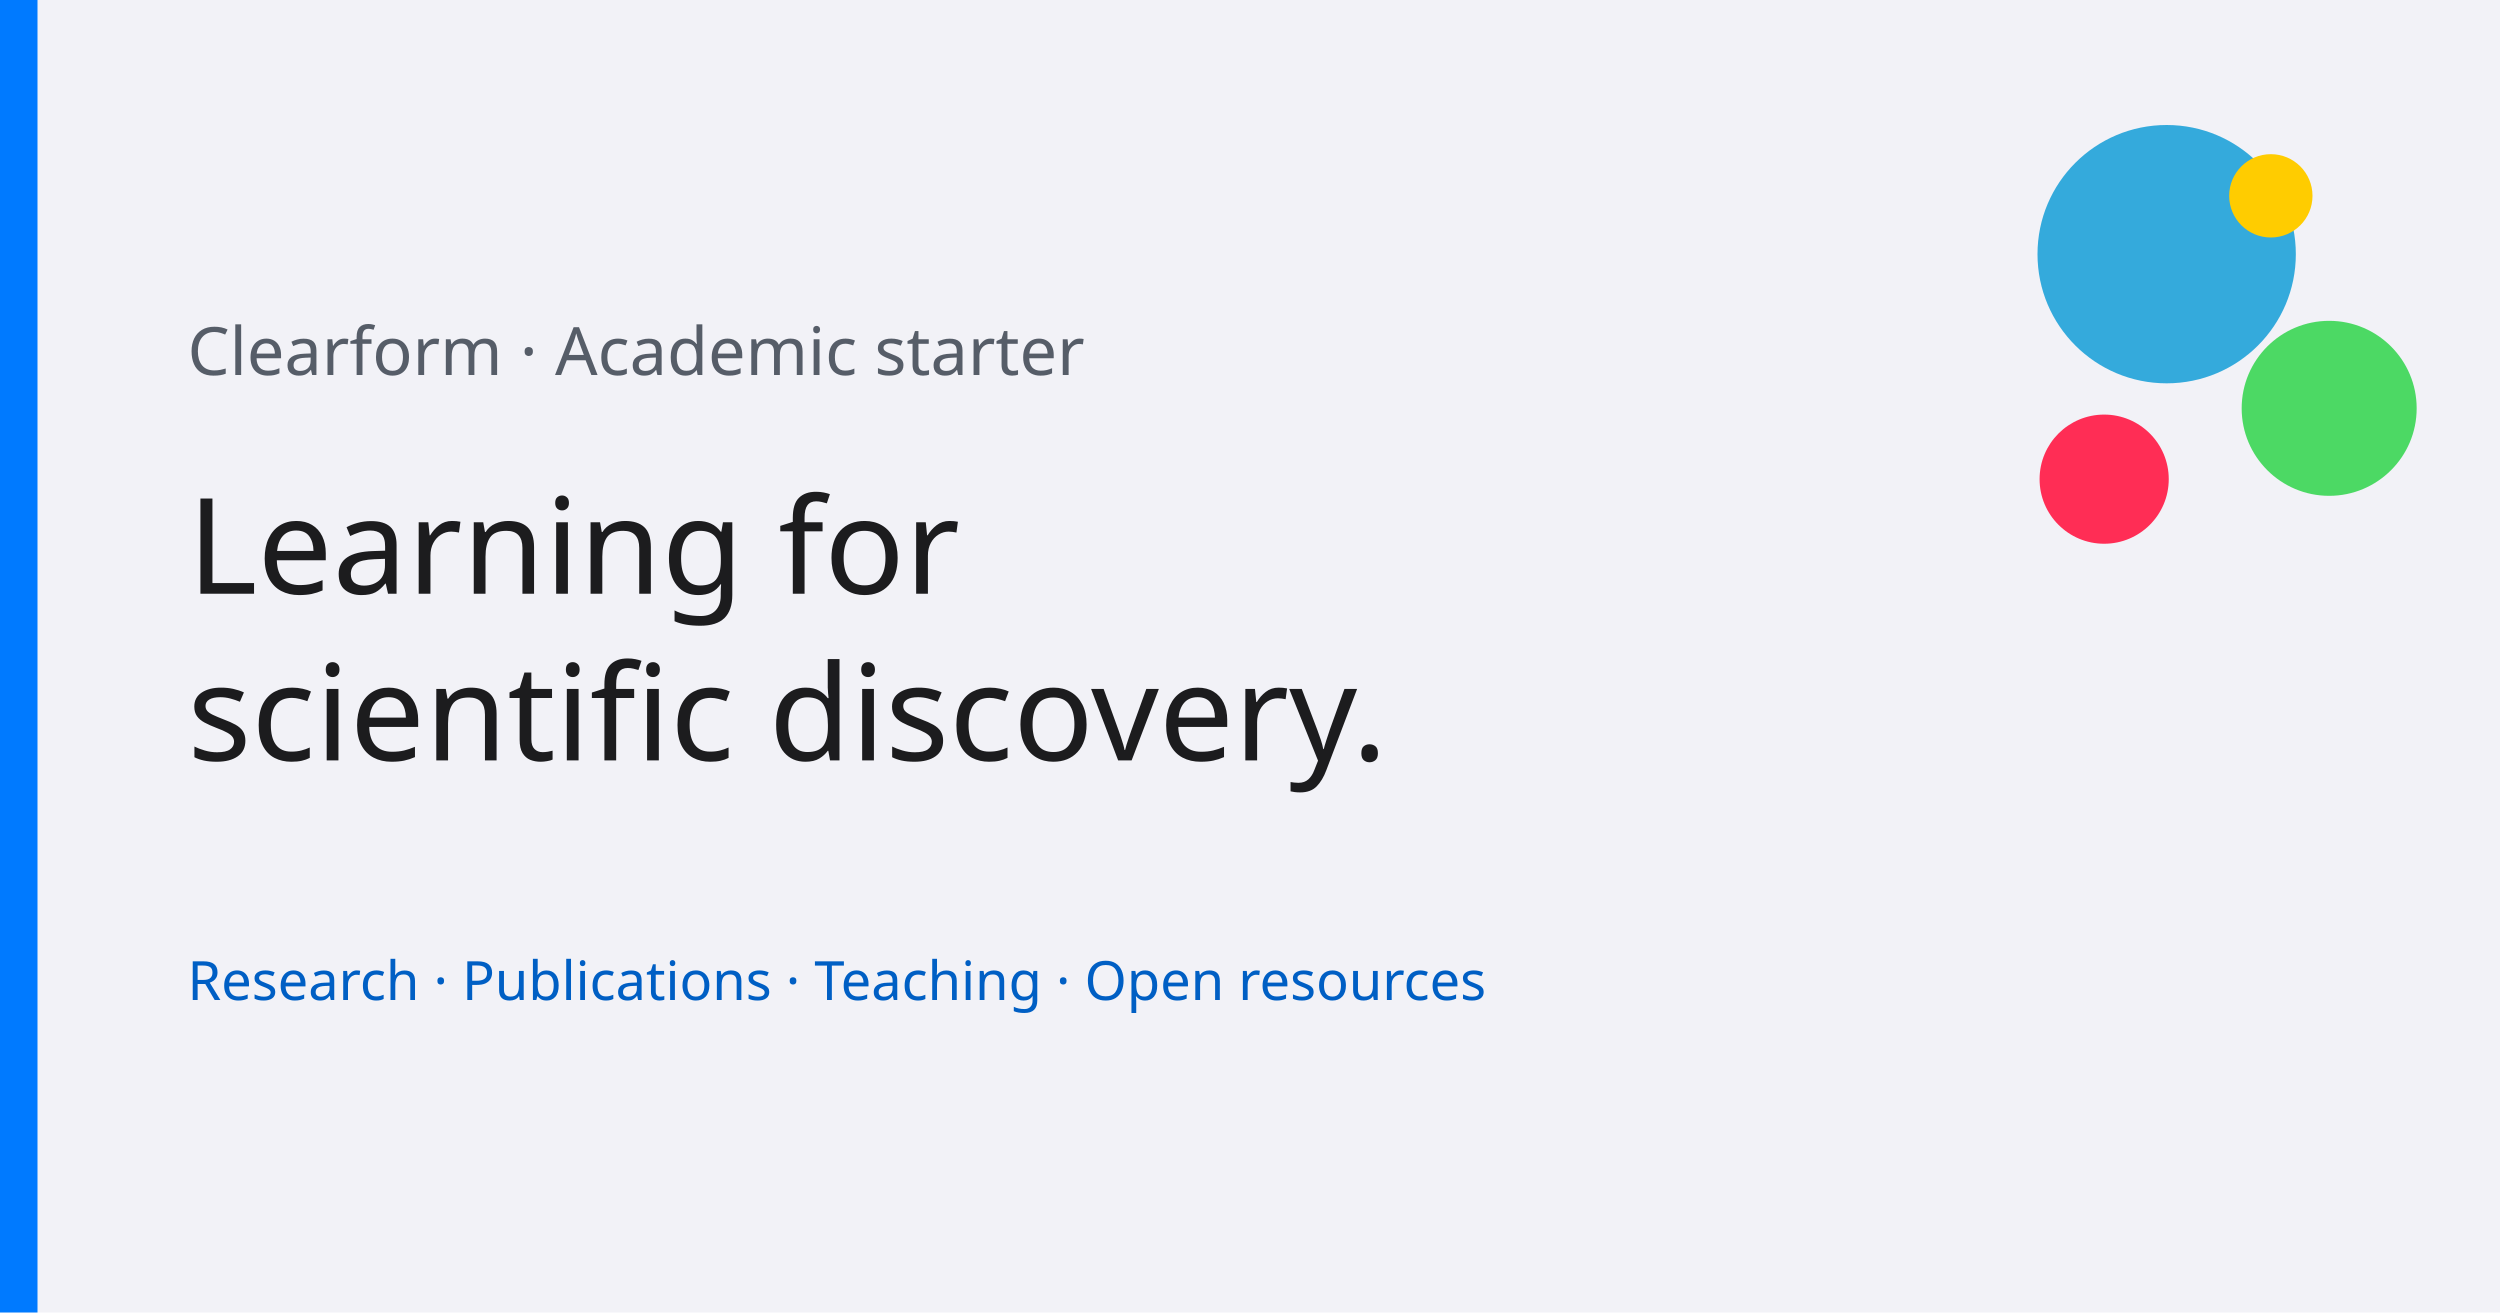
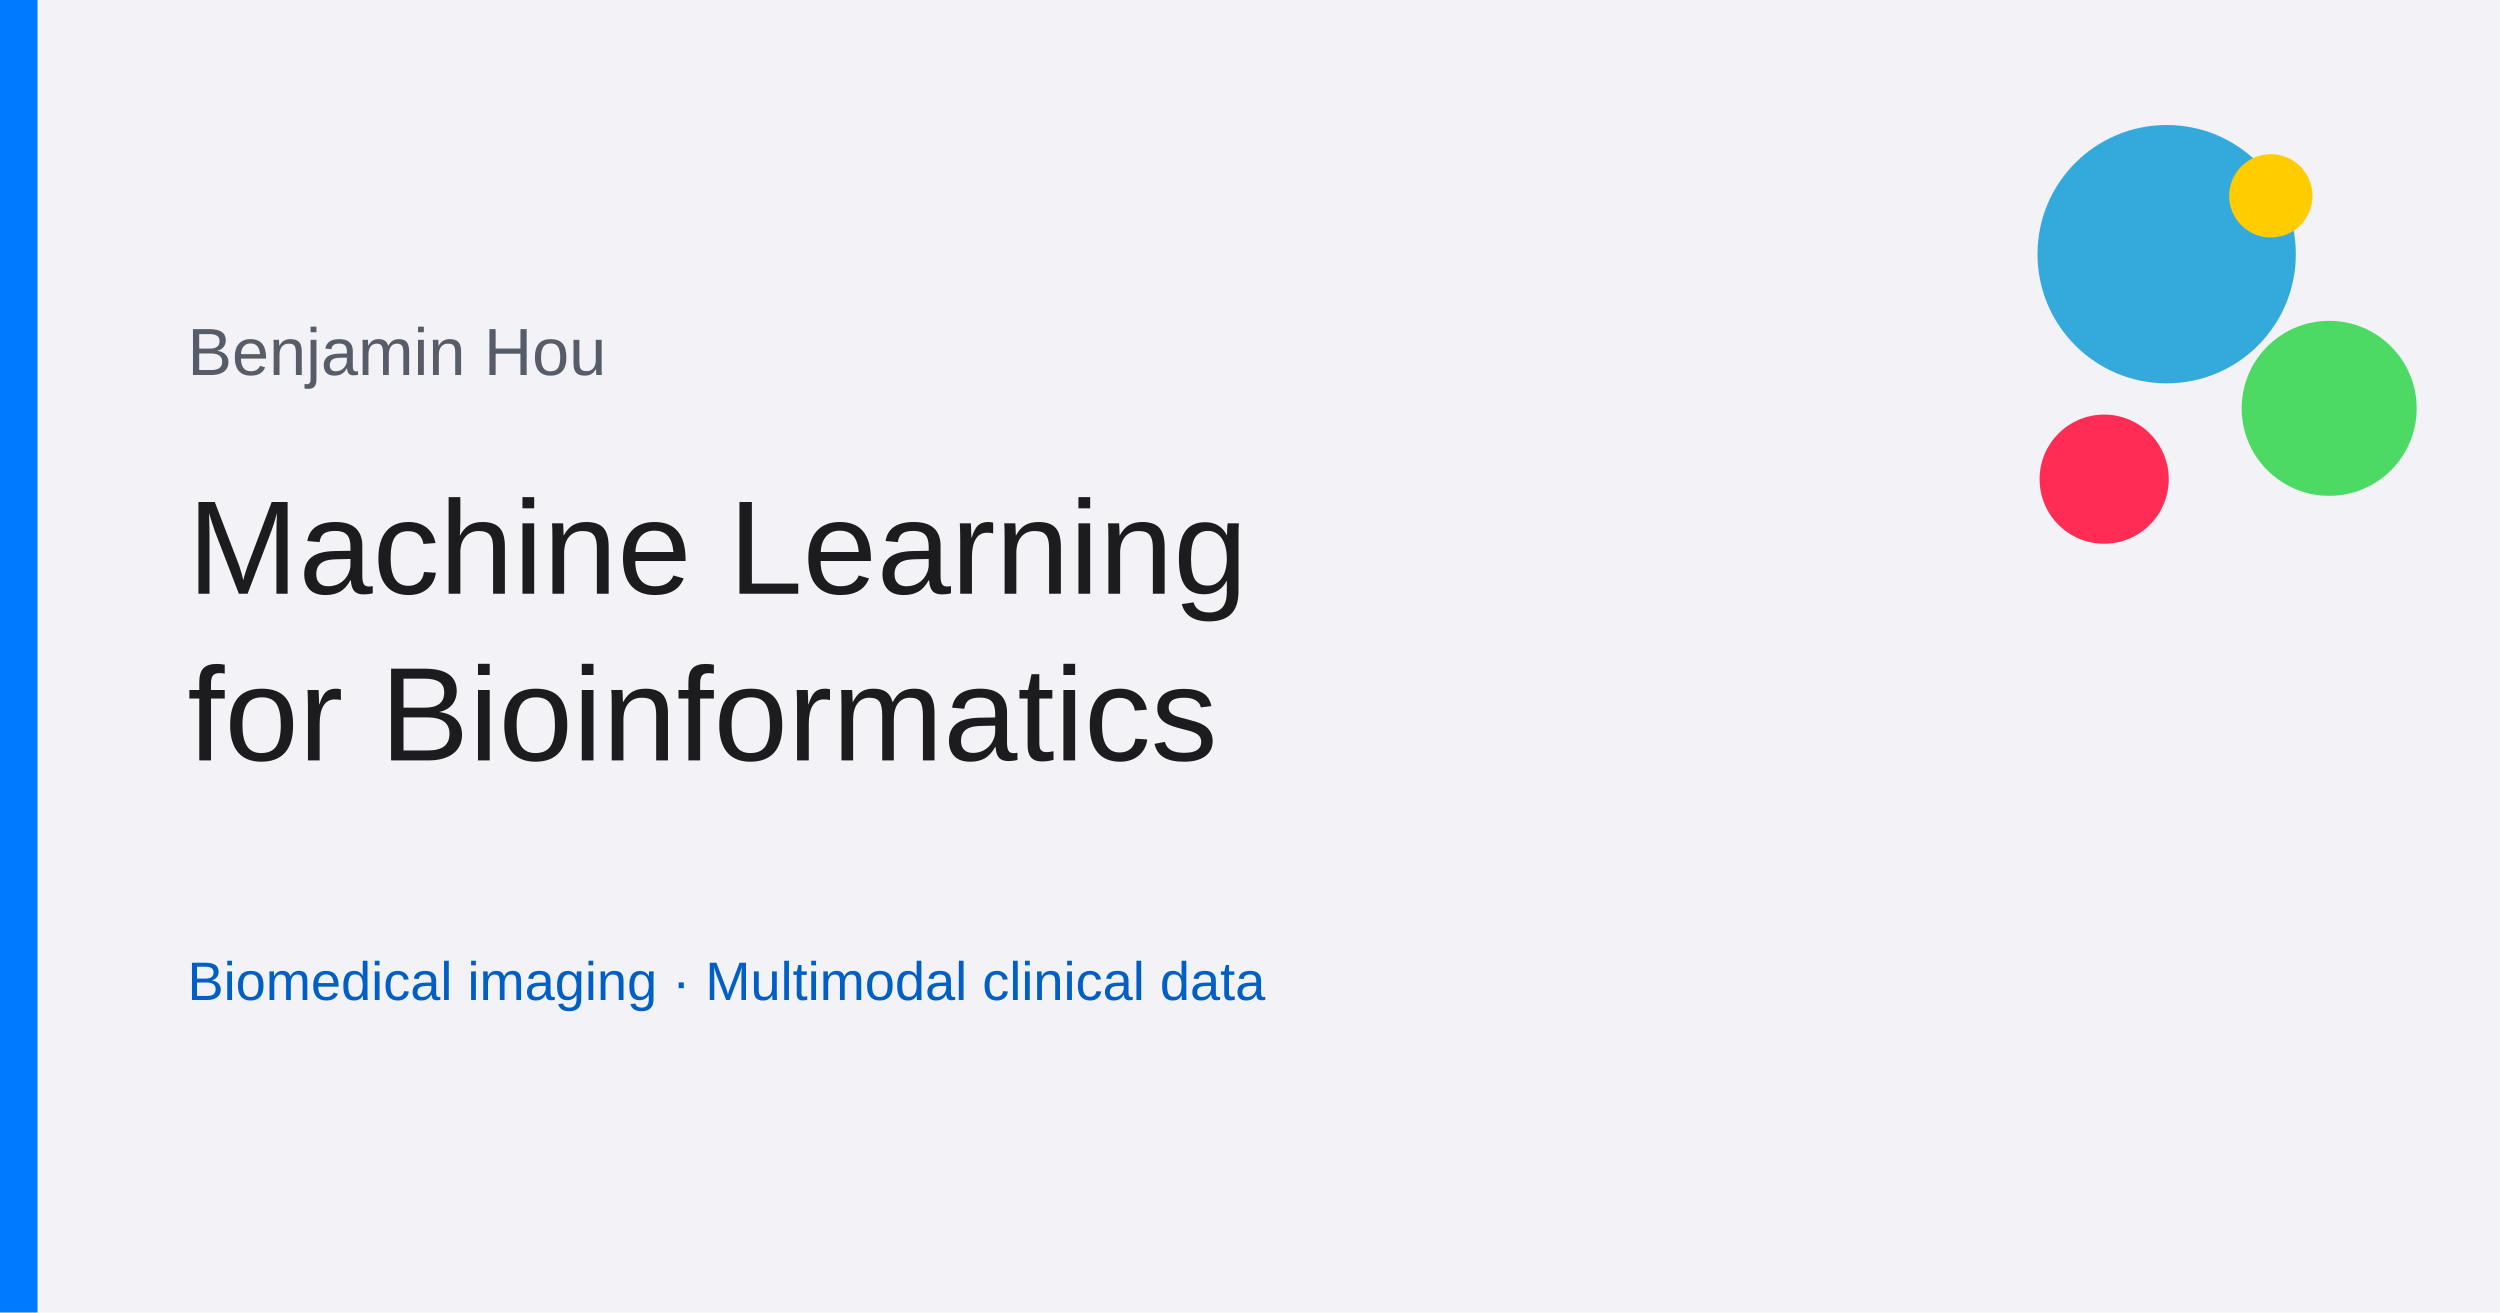
<svg xmlns="http://www.w3.org/2000/svg" width="1200" height="630" viewBox="0 0 1200 630">
  <rect width="1200" height="630" fill="#f2f2f7" />
  <rect x="0" y="0" width="18" height="630" fill="#007aff" />
  <circle cx="1040" cy="122" r="62" fill="#34aadc" />
  <circle cx="1118" cy="196" r="42" fill="#4cd964" />
  <circle cx="1010" cy="230" r="31" fill="#ff2d55" />
  <circle cx="1090" cy="94" r="20" fill="#ffcc00" />
-   <text x="90" y="180" font-family="system-ui,sans-serif" font-size="32" fill="#565d68">Clearform · Academic starter</text>
-   <text x="90" y="285" font-family="system-ui,sans-serif" font-size="64" font-weight="500" fill="#1c1c1e">Learning for</text>
-   <text x="90" y="365" font-family="system-ui,sans-serif" font-size="64" font-weight="500" fill="#1c1c1e">scientific discovery.</text>
-   <text x="90" y="480" font-family="system-ui,sans-serif" font-size="26" fill="#005fc4">Research · Publications · Teaching · Open resources</text>
+   <text x="90" y="180" font-family="Helvetica Neue,Arial,sans-serif" font-size="32" fill="#565d68">Benjamin Hou</text>
+   <text x="90" y="285" font-family="Helvetica Neue,Arial,sans-serif" font-size="64" font-weight="400" fill="#1c1c1e">Machine Learning</text>
+   <text x="90" y="365" font-family="Helvetica Neue,Arial,sans-serif" font-size="64" font-weight="400" fill="#1c1c1e">for Bioinformatics</text>
+   <text x="90" y="480" font-family="Helvetica Neue,Arial,sans-serif" font-size="26" fill="#005fc4">Biomedical imaging · Multimodal clinical data</text>
</svg>
